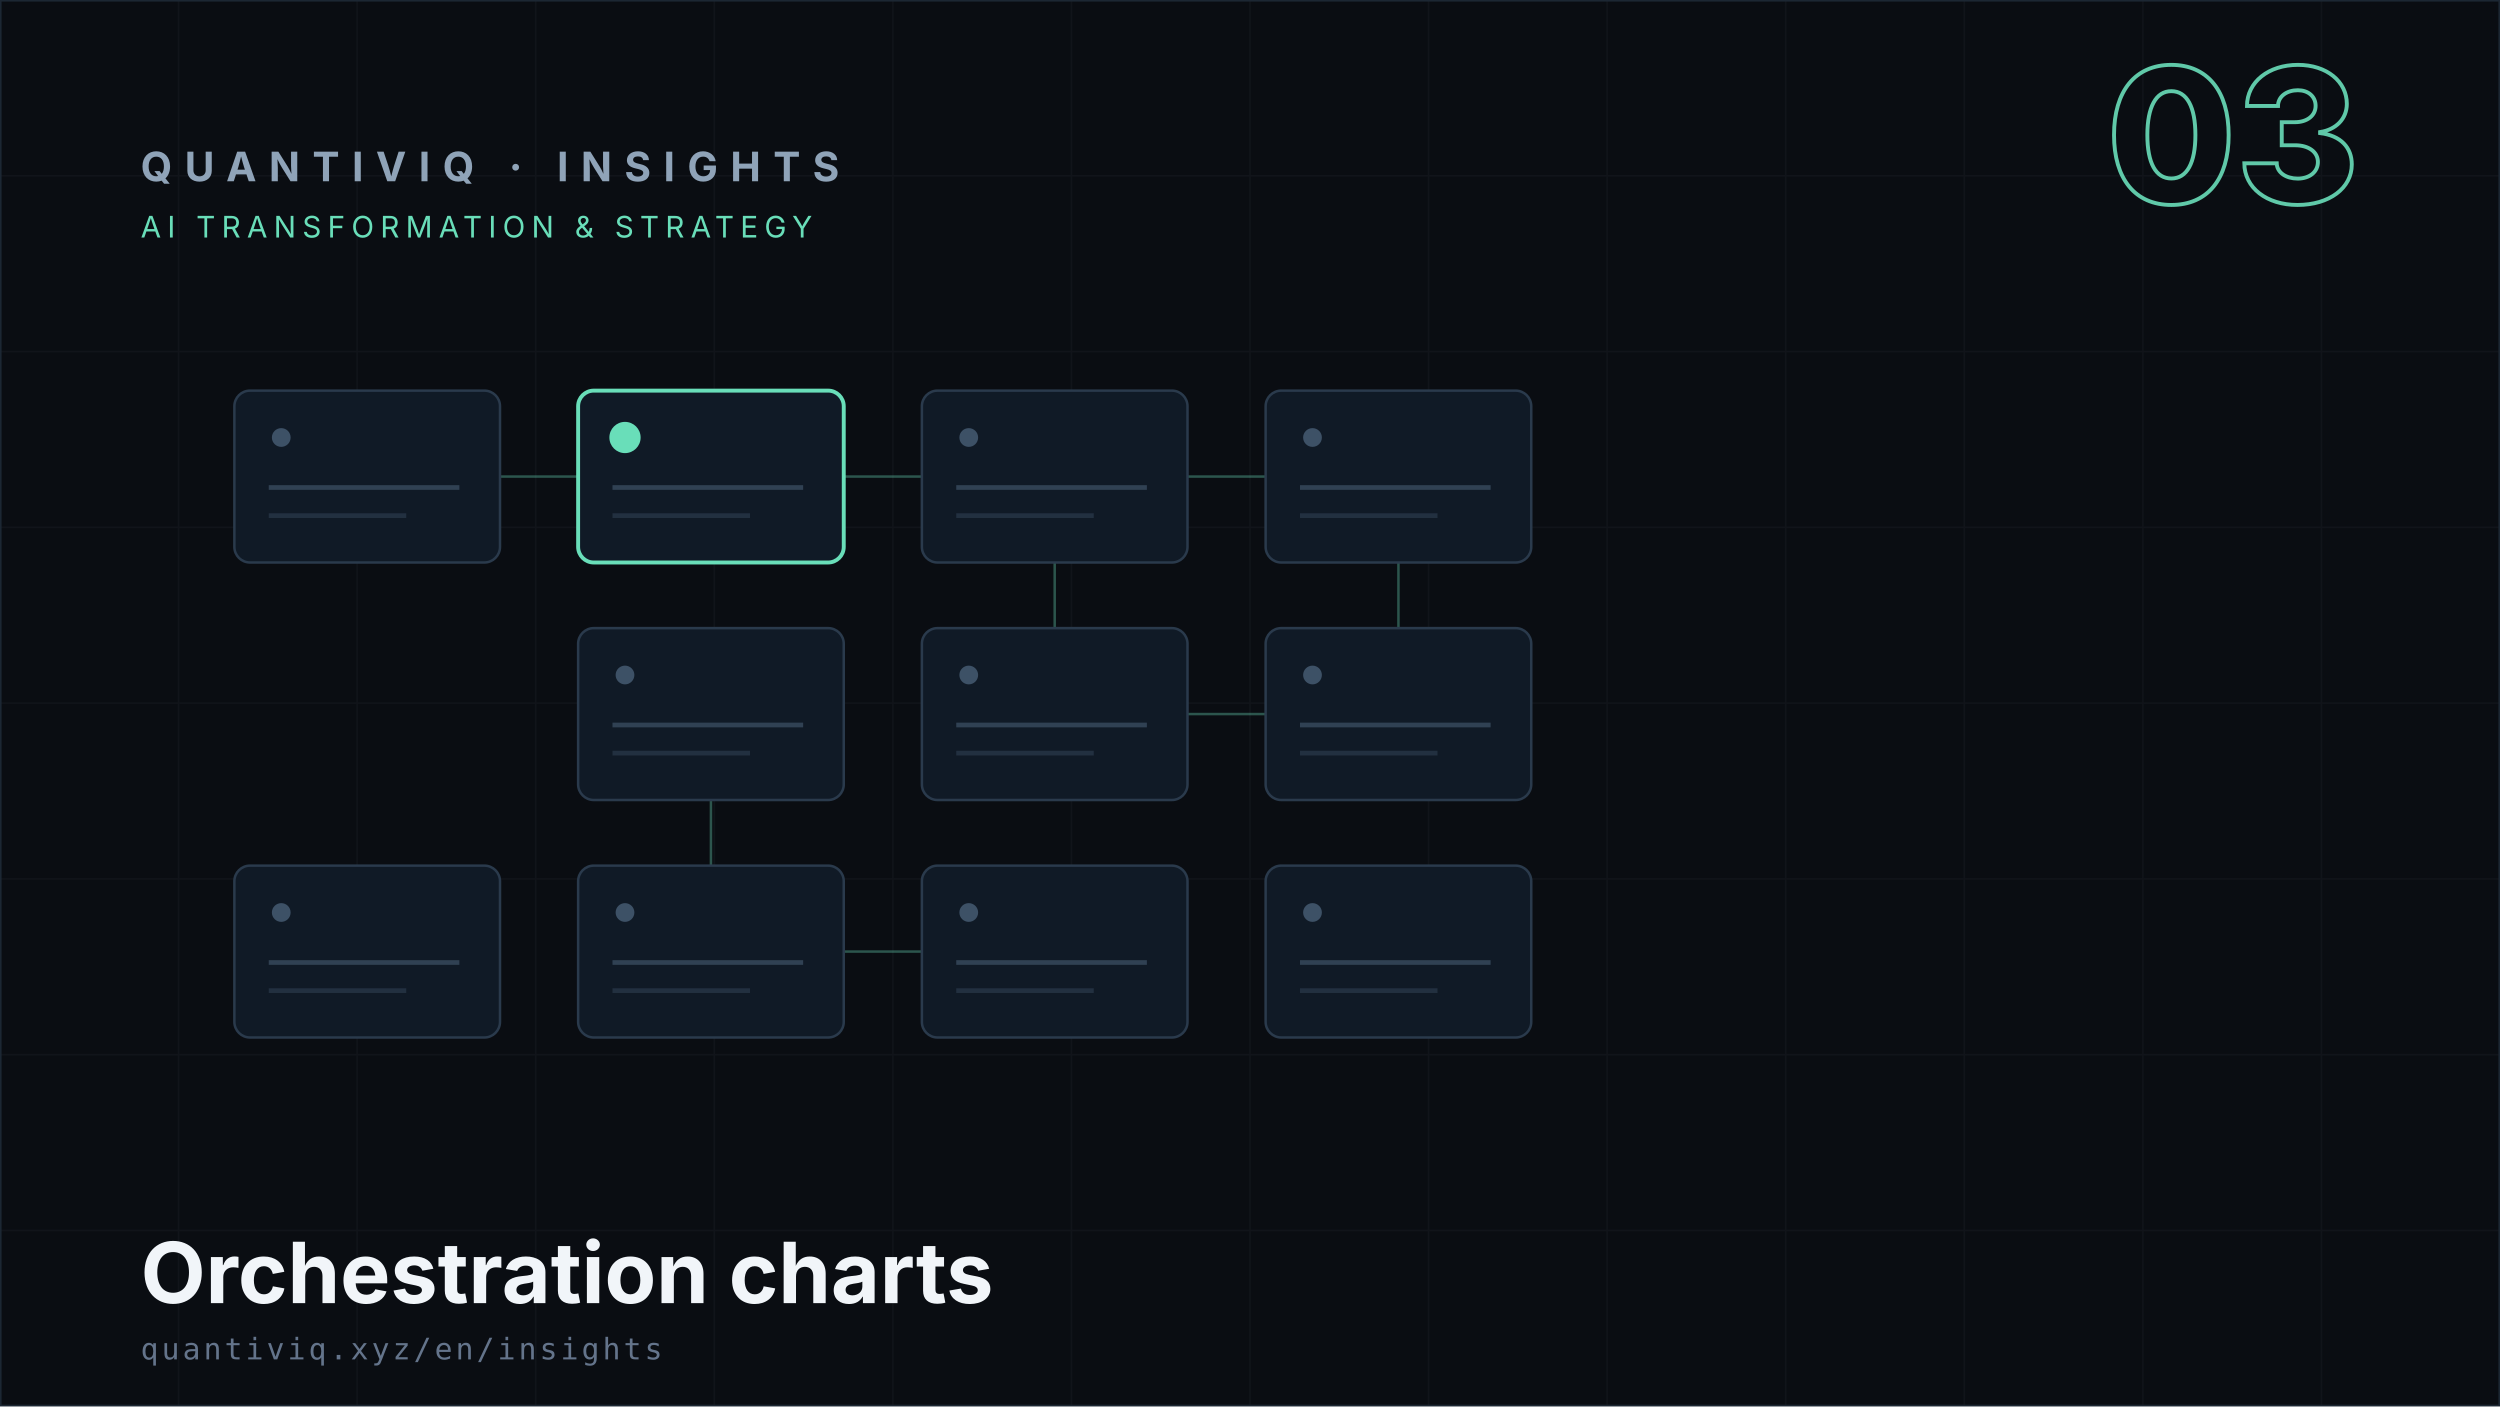
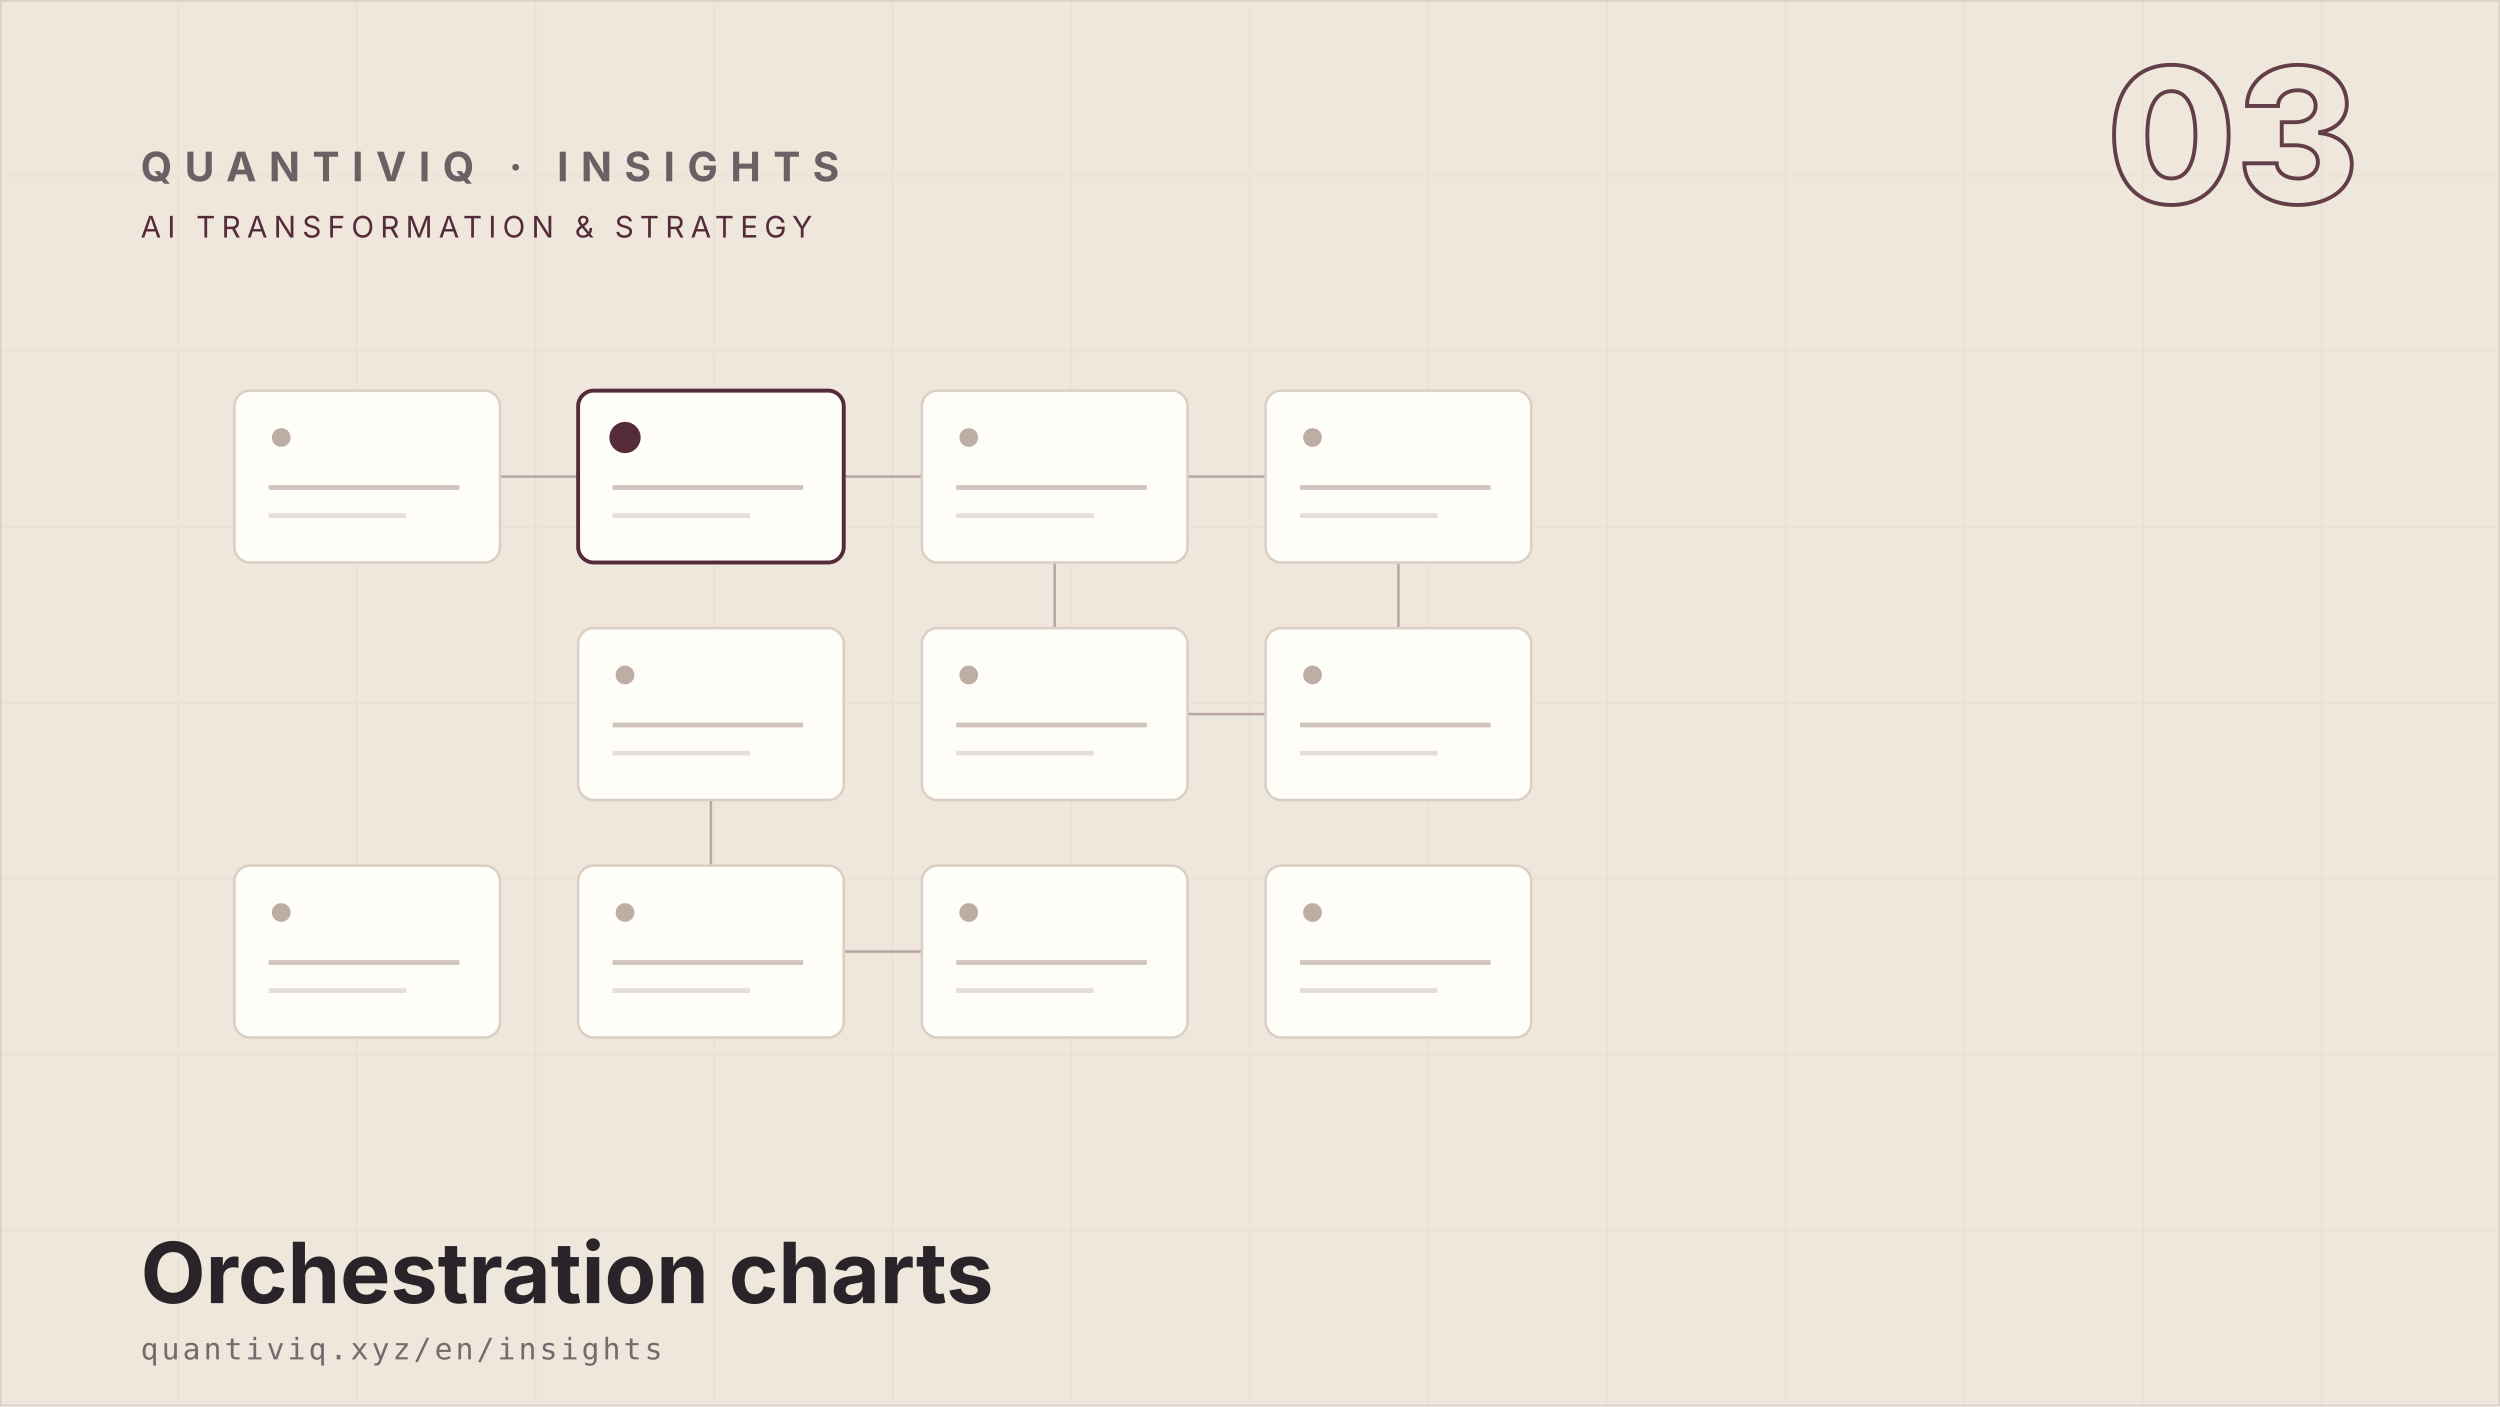
<svg xmlns="http://www.w3.org/2000/svg" width="1600" height="900" viewBox="0 0 1600 900" role="img" aria-label="Quantiviq Insights article 03: Orchestration charts">
  <defs>
    <marker id="arw" viewBox="0 0 10 10" refX="9" refY="5" markerWidth="7" markerHeight="7" orient="auto-start-reverse">
-       <path d="M0,0 L10,5 L0,10 z" fill="#69deb9" />
+       <path d="M0,0 L10,5 L0,10 z" fill="#542b3a" />
    </marker>
  </defs>
-   <rect width="1600" height="900" fill="#0a0d12" />
-   <g opacity="0.05" stroke="#8fa3b8" stroke-width="1">
+   <rect width="1600" height="900" fill="#efe7db" />
+   <g opacity="0.05" stroke="#6c6065" stroke-width="1">
    <line x1="0" y1="0" x2="0" y2="900" />
    <line x1="114.286" y1="0" x2="114.286" y2="900" />
    <line x1="228.571" y1="0" x2="228.571" y2="900" />
    <line x1="342.857" y1="0" x2="342.857" y2="900" />
    <line x1="457.143" y1="0" x2="457.143" y2="900" />
    <line x1="571.429" y1="0" x2="571.429" y2="900" />
    <line x1="685.714" y1="0" x2="685.714" y2="900" />
    <line x1="800" y1="0" x2="800" y2="900" />
    <line x1="914.286" y1="0" x2="914.286" y2="900" />
    <line x1="1028.571" y1="0" x2="1028.571" y2="900" />
    <line x1="1142.857" y1="0" x2="1142.857" y2="900" />
    <line x1="1257.143" y1="0" x2="1257.143" y2="900" />
    <line x1="1371.429" y1="0" x2="1371.429" y2="900" />
    <line x1="1485.714" y1="0" x2="1485.714" y2="900" />
    <line x1="1600" y1="0" x2="1600" y2="900" />
    <line x1="0" y1="0" x2="1600" y2="0" />
    <line x1="0" y1="112.5" x2="1600" y2="112.5" />
    <line x1="0" y1="225" x2="1600" y2="225" />
    <line x1="0" y1="337.5" x2="1600" y2="337.5" />
    <line x1="0" y1="450" x2="1600" y2="450" />
    <line x1="0" y1="562.5" x2="1600" y2="562.5" />
    <line x1="0" y1="675" x2="1600" y2="675" />
    <line x1="0" y1="787.5" x2="1600" y2="787.5" />
    <line x1="0" y1="900" x2="1600" y2="900" />
  </g>
-   <text x="90" y="116" font-family="Inter, system-ui, sans-serif" font-size="26" font-weight="700" letter-spacing="8" fill="#8fa3b8">QUANTIVIQ · INSIGHTS</text>
-   <text x="90" y="152" font-family="Inter, system-ui, sans-serif" font-size="19" letter-spacing="4" fill="#69deb9">AI TRANSFORMATION &amp; STRATEGY</text>
-   <text x="1510" y="130" text-anchor="end" font-family="Inter, system-ui, sans-serif" font-size="120" font-weight="800" fill="none" stroke="#69deb9" stroke-width="2.5" opacity="0.9">03</text>
-   <text x="90" y="834" font-family="Inter, system-ui, sans-serif" font-size="54" font-weight="700" fill="#f1f5f9">Orchestration charts</text>
-   <text x="90" y="870" font-family="JetBrains Mono, monospace" font-size="19" letter-spacing="2" fill="#64748b">quantiviq.xyz/en/insights</text>
-   <rect x="0.5" y="0.5" width="1599" height="899" fill="none" stroke="#1c2733" stroke-width="1" />
+   <text x="90" y="116" font-family="Inter, system-ui, sans-serif" font-size="26" font-weight="700" letter-spacing="8" fill="#6c6065">QUANTIVIQ · INSIGHTS</text>
+   <text x="90" y="152" font-family="Inter, system-ui, sans-serif" font-size="19" letter-spacing="4" fill="#542b3a">AI TRANSFORMATION &amp; STRATEGY</text>
+   <text x="1510" y="130" text-anchor="end" font-family="Inter, system-ui, sans-serif" font-size="120" font-weight="800" fill="none" stroke="#542b3a" stroke-width="2.5" opacity="0.9">03</text>
+   <text x="90" y="834" font-family="Inter, system-ui, sans-serif" font-size="54" font-weight="700" fill="#29242a">Orchestration charts</text>
+   <text x="90" y="870" font-family="JetBrains Mono, monospace" font-size="19" letter-spacing="2" fill="#77696c">quantiviq.xyz/en/insights</text>
+   <rect x="0.5" y="0.5" width="1599" height="899" fill="none" stroke="#d9cfc4" stroke-width="1" />
  <g>
-     <line x1="235" y1="305" x2="455" y2="305" stroke="#69deb9" stroke-width="1.6" opacity="0.35" />
-     <line x1="455" y1="305" x2="675" y2="305" stroke="#69deb9" stroke-width="1.6" opacity="0.35" />
-     <line x1="455" y1="457" x2="455" y2="609" stroke="#69deb9" stroke-width="1.6" opacity="0.35" />
-     <line x1="455" y1="609" x2="675" y2="609" stroke="#69deb9" stroke-width="1.6" opacity="0.35" />
-     <line x1="675" y1="305" x2="675" y2="457" stroke="#69deb9" stroke-width="1.6" opacity="0.35" />
-     <line x1="675" y1="305" x2="895" y2="305" stroke="#69deb9" stroke-width="1.6" opacity="0.35" />
-     <line x1="675" y1="457" x2="895" y2="457" stroke="#69deb9" stroke-width="1.6" opacity="0.35" />
-     <line x1="895" y1="305" x2="895" y2="457" stroke="#69deb9" stroke-width="1.6" opacity="0.35" />
-     <rect x="150" y="250" width="170" height="110" rx="10" fill="#101a26" stroke="#2a3a4c" stroke-width="1.6" />
-     <circle cx="180" cy="280" r="6" fill="#3d5166" />
-     <line x1="172" y1="312" x2="294" y2="312" stroke="#3d5166" stroke-width="3" opacity="0.7" />
-     <line x1="172" y1="330" x2="260" y2="330" stroke="#3d5166" stroke-width="3" opacity="0.4" />
-     <rect x="150" y="554" width="170" height="110" rx="10" fill="#101a26" stroke="#2a3a4c" stroke-width="1.6" />
-     <circle cx="180" cy="584" r="6" fill="#3d5166" />
-     <line x1="172" y1="616" x2="294" y2="616" stroke="#3d5166" stroke-width="3" opacity="0.7" />
-     <line x1="172" y1="634" x2="260" y2="634" stroke="#3d5166" stroke-width="3" opacity="0.4" />
-     <rect x="370" y="250" width="170" height="110" rx="10" fill="#101a26" stroke="#69deb9" stroke-width="2.5" />
-     <circle cx="400" cy="280" r="10" fill="#69deb9" />
-     <line x1="392" y1="312" x2="514" y2="312" stroke="#3d5166" stroke-width="3" opacity="0.7" />
-     <line x1="392" y1="330" x2="480" y2="330" stroke="#3d5166" stroke-width="3" opacity="0.4" />
-     <rect x="370" y="402" width="170" height="110" rx="10" fill="#101a26" stroke="#2a3a4c" stroke-width="1.6" />
-     <circle cx="400" cy="432" r="6" fill="#3d5166" />
-     <line x1="392" y1="464" x2="514" y2="464" stroke="#3d5166" stroke-width="3" opacity="0.7" />
-     <line x1="392" y1="482" x2="480" y2="482" stroke="#3d5166" stroke-width="3" opacity="0.4" />
-     <rect x="370" y="554" width="170" height="110" rx="10" fill="#101a26" stroke="#2a3a4c" stroke-width="1.6" />
-     <circle cx="400" cy="584" r="6" fill="#3d5166" />
-     <line x1="392" y1="616" x2="514" y2="616" stroke="#3d5166" stroke-width="3" opacity="0.7" />
-     <line x1="392" y1="634" x2="480" y2="634" stroke="#3d5166" stroke-width="3" opacity="0.4" />
-     <rect x="590" y="250" width="170" height="110" rx="10" fill="#101a26" stroke="#2a3a4c" stroke-width="1.6" />
-     <circle cx="620" cy="280" r="6" fill="#3d5166" />
-     <line x1="612" y1="312" x2="734" y2="312" stroke="#3d5166" stroke-width="3" opacity="0.7" />
-     <line x1="612" y1="330" x2="700" y2="330" stroke="#3d5166" stroke-width="3" opacity="0.4" />
-     <rect x="590" y="402" width="170" height="110" rx="10" fill="#101a26" stroke="#2a3a4c" stroke-width="1.6" />
-     <circle cx="620" cy="432" r="6" fill="#3d5166" />
-     <line x1="612" y1="464" x2="734" y2="464" stroke="#3d5166" stroke-width="3" opacity="0.7" />
-     <line x1="612" y1="482" x2="700" y2="482" stroke="#3d5166" stroke-width="3" opacity="0.4" />
-     <rect x="590" y="554" width="170" height="110" rx="10" fill="#101a26" stroke="#2a3a4c" stroke-width="1.6" />
-     <circle cx="620" cy="584" r="6" fill="#3d5166" />
-     <line x1="612" y1="616" x2="734" y2="616" stroke="#3d5166" stroke-width="3" opacity="0.7" />
-     <line x1="612" y1="634" x2="700" y2="634" stroke="#3d5166" stroke-width="3" opacity="0.4" />
-     <rect x="810" y="250" width="170" height="110" rx="10" fill="#101a26" stroke="#2a3a4c" stroke-width="1.6" />
-     <circle cx="840" cy="280" r="6" fill="#3d5166" />
-     <line x1="832" y1="312" x2="954" y2="312" stroke="#3d5166" stroke-width="3" opacity="0.7" />
-     <line x1="832" y1="330" x2="920" y2="330" stroke="#3d5166" stroke-width="3" opacity="0.4" />
-     <rect x="810" y="402" width="170" height="110" rx="10" fill="#101a26" stroke="#2a3a4c" stroke-width="1.6" />
-     <circle cx="840" cy="432" r="6" fill="#3d5166" />
-     <line x1="832" y1="464" x2="954" y2="464" stroke="#3d5166" stroke-width="3" opacity="0.7" />
-     <line x1="832" y1="482" x2="920" y2="482" stroke="#3d5166" stroke-width="3" opacity="0.4" />
-     <rect x="810" y="554" width="170" height="110" rx="10" fill="#101a26" stroke="#2a3a4c" stroke-width="1.6" />
-     <circle cx="840" cy="584" r="6" fill="#3d5166" />
-     <line x1="832" y1="616" x2="954" y2="616" stroke="#3d5166" stroke-width="3" opacity="0.7" />
-     <line x1="832" y1="634" x2="920" y2="634" stroke="#3d5166" stroke-width="3" opacity="0.4" />
+     <line x1="235" y1="305" x2="455" y2="305" stroke="#542b3a" stroke-width="1.6" opacity="0.35" />
+     <line x1="455" y1="305" x2="675" y2="305" stroke="#542b3a" stroke-width="1.6" opacity="0.35" />
+     <line x1="455" y1="457" x2="455" y2="609" stroke="#542b3a" stroke-width="1.6" opacity="0.35" />
+     <line x1="455" y1="609" x2="675" y2="609" stroke="#542b3a" stroke-width="1.6" opacity="0.35" />
+     <line x1="675" y1="305" x2="675" y2="457" stroke="#542b3a" stroke-width="1.6" opacity="0.35" />
+     <line x1="675" y1="305" x2="895" y2="305" stroke="#542b3a" stroke-width="1.6" opacity="0.35" />
+     <line x1="675" y1="457" x2="895" y2="457" stroke="#542b3a" stroke-width="1.6" opacity="0.35" />
+     <line x1="895" y1="305" x2="895" y2="457" stroke="#542b3a" stroke-width="1.6" opacity="0.35" />
+     <rect x="150" y="250" width="170" height="110" rx="10" fill="#fffdf8" stroke="#d9cfc4" stroke-width="1.6" />
+     <circle cx="180" cy="280" r="6" fill="#bdada4" />
+     <line x1="172" y1="312" x2="294" y2="312" stroke="#bdada4" stroke-width="3" opacity="0.7" />
+     <line x1="172" y1="330" x2="260" y2="330" stroke="#bdada4" stroke-width="3" opacity="0.4" />
+     <rect x="150" y="554" width="170" height="110" rx="10" fill="#fffdf8" stroke="#d9cfc4" stroke-width="1.6" />
+     <circle cx="180" cy="584" r="6" fill="#bdada4" />
+     <line x1="172" y1="616" x2="294" y2="616" stroke="#bdada4" stroke-width="3" opacity="0.7" />
+     <line x1="172" y1="634" x2="260" y2="634" stroke="#bdada4" stroke-width="3" opacity="0.4" />
+     <rect x="370" y="250" width="170" height="110" rx="10" fill="#fffdf8" stroke="#542b3a" stroke-width="2.5" />
+     <circle cx="400" cy="280" r="10" fill="#542b3a" />
+     <line x1="392" y1="312" x2="514" y2="312" stroke="#bdada4" stroke-width="3" opacity="0.7" />
+     <line x1="392" y1="330" x2="480" y2="330" stroke="#bdada4" stroke-width="3" opacity="0.4" />
+     <rect x="370" y="402" width="170" height="110" rx="10" fill="#fffdf8" stroke="#d9cfc4" stroke-width="1.6" />
+     <circle cx="400" cy="432" r="6" fill="#bdada4" />
+     <line x1="392" y1="464" x2="514" y2="464" stroke="#bdada4" stroke-width="3" opacity="0.7" />
+     <line x1="392" y1="482" x2="480" y2="482" stroke="#bdada4" stroke-width="3" opacity="0.4" />
+     <rect x="370" y="554" width="170" height="110" rx="10" fill="#fffdf8" stroke="#d9cfc4" stroke-width="1.6" />
+     <circle cx="400" cy="584" r="6" fill="#bdada4" />
+     <line x1="392" y1="616" x2="514" y2="616" stroke="#bdada4" stroke-width="3" opacity="0.7" />
+     <line x1="392" y1="634" x2="480" y2="634" stroke="#bdada4" stroke-width="3" opacity="0.4" />
+     <rect x="590" y="250" width="170" height="110" rx="10" fill="#fffdf8" stroke="#d9cfc4" stroke-width="1.6" />
+     <circle cx="620" cy="280" r="6" fill="#bdada4" />
+     <line x1="612" y1="312" x2="734" y2="312" stroke="#bdada4" stroke-width="3" opacity="0.7" />
+     <line x1="612" y1="330" x2="700" y2="330" stroke="#bdada4" stroke-width="3" opacity="0.4" />
+     <rect x="590" y="402" width="170" height="110" rx="10" fill="#fffdf8" stroke="#d9cfc4" stroke-width="1.6" />
+     <circle cx="620" cy="432" r="6" fill="#bdada4" />
+     <line x1="612" y1="464" x2="734" y2="464" stroke="#bdada4" stroke-width="3" opacity="0.7" />
+     <line x1="612" y1="482" x2="700" y2="482" stroke="#bdada4" stroke-width="3" opacity="0.4" />
+     <rect x="590" y="554" width="170" height="110" rx="10" fill="#fffdf8" stroke="#d9cfc4" stroke-width="1.6" />
+     <circle cx="620" cy="584" r="6" fill="#bdada4" />
+     <line x1="612" y1="616" x2="734" y2="616" stroke="#bdada4" stroke-width="3" opacity="0.7" />
+     <line x1="612" y1="634" x2="700" y2="634" stroke="#bdada4" stroke-width="3" opacity="0.4" />
+     <rect x="810" y="250" width="170" height="110" rx="10" fill="#fffdf8" stroke="#d9cfc4" stroke-width="1.6" />
+     <circle cx="840" cy="280" r="6" fill="#bdada4" />
+     <line x1="832" y1="312" x2="954" y2="312" stroke="#bdada4" stroke-width="3" opacity="0.7" />
+     <line x1="832" y1="330" x2="920" y2="330" stroke="#bdada4" stroke-width="3" opacity="0.4" />
+     <rect x="810" y="402" width="170" height="110" rx="10" fill="#fffdf8" stroke="#d9cfc4" stroke-width="1.6" />
+     <circle cx="840" cy="432" r="6" fill="#bdada4" />
+     <line x1="832" y1="464" x2="954" y2="464" stroke="#bdada4" stroke-width="3" opacity="0.7" />
+     <line x1="832" y1="482" x2="920" y2="482" stroke="#bdada4" stroke-width="3" opacity="0.4" />
+     <rect x="810" y="554" width="170" height="110" rx="10" fill="#fffdf8" stroke="#d9cfc4" stroke-width="1.6" />
+     <circle cx="840" cy="584" r="6" fill="#bdada4" />
+     <line x1="832" y1="616" x2="954" y2="616" stroke="#bdada4" stroke-width="3" opacity="0.7" />
+     <line x1="832" y1="634" x2="920" y2="634" stroke="#bdada4" stroke-width="3" opacity="0.4" />
  </g>
</svg>
